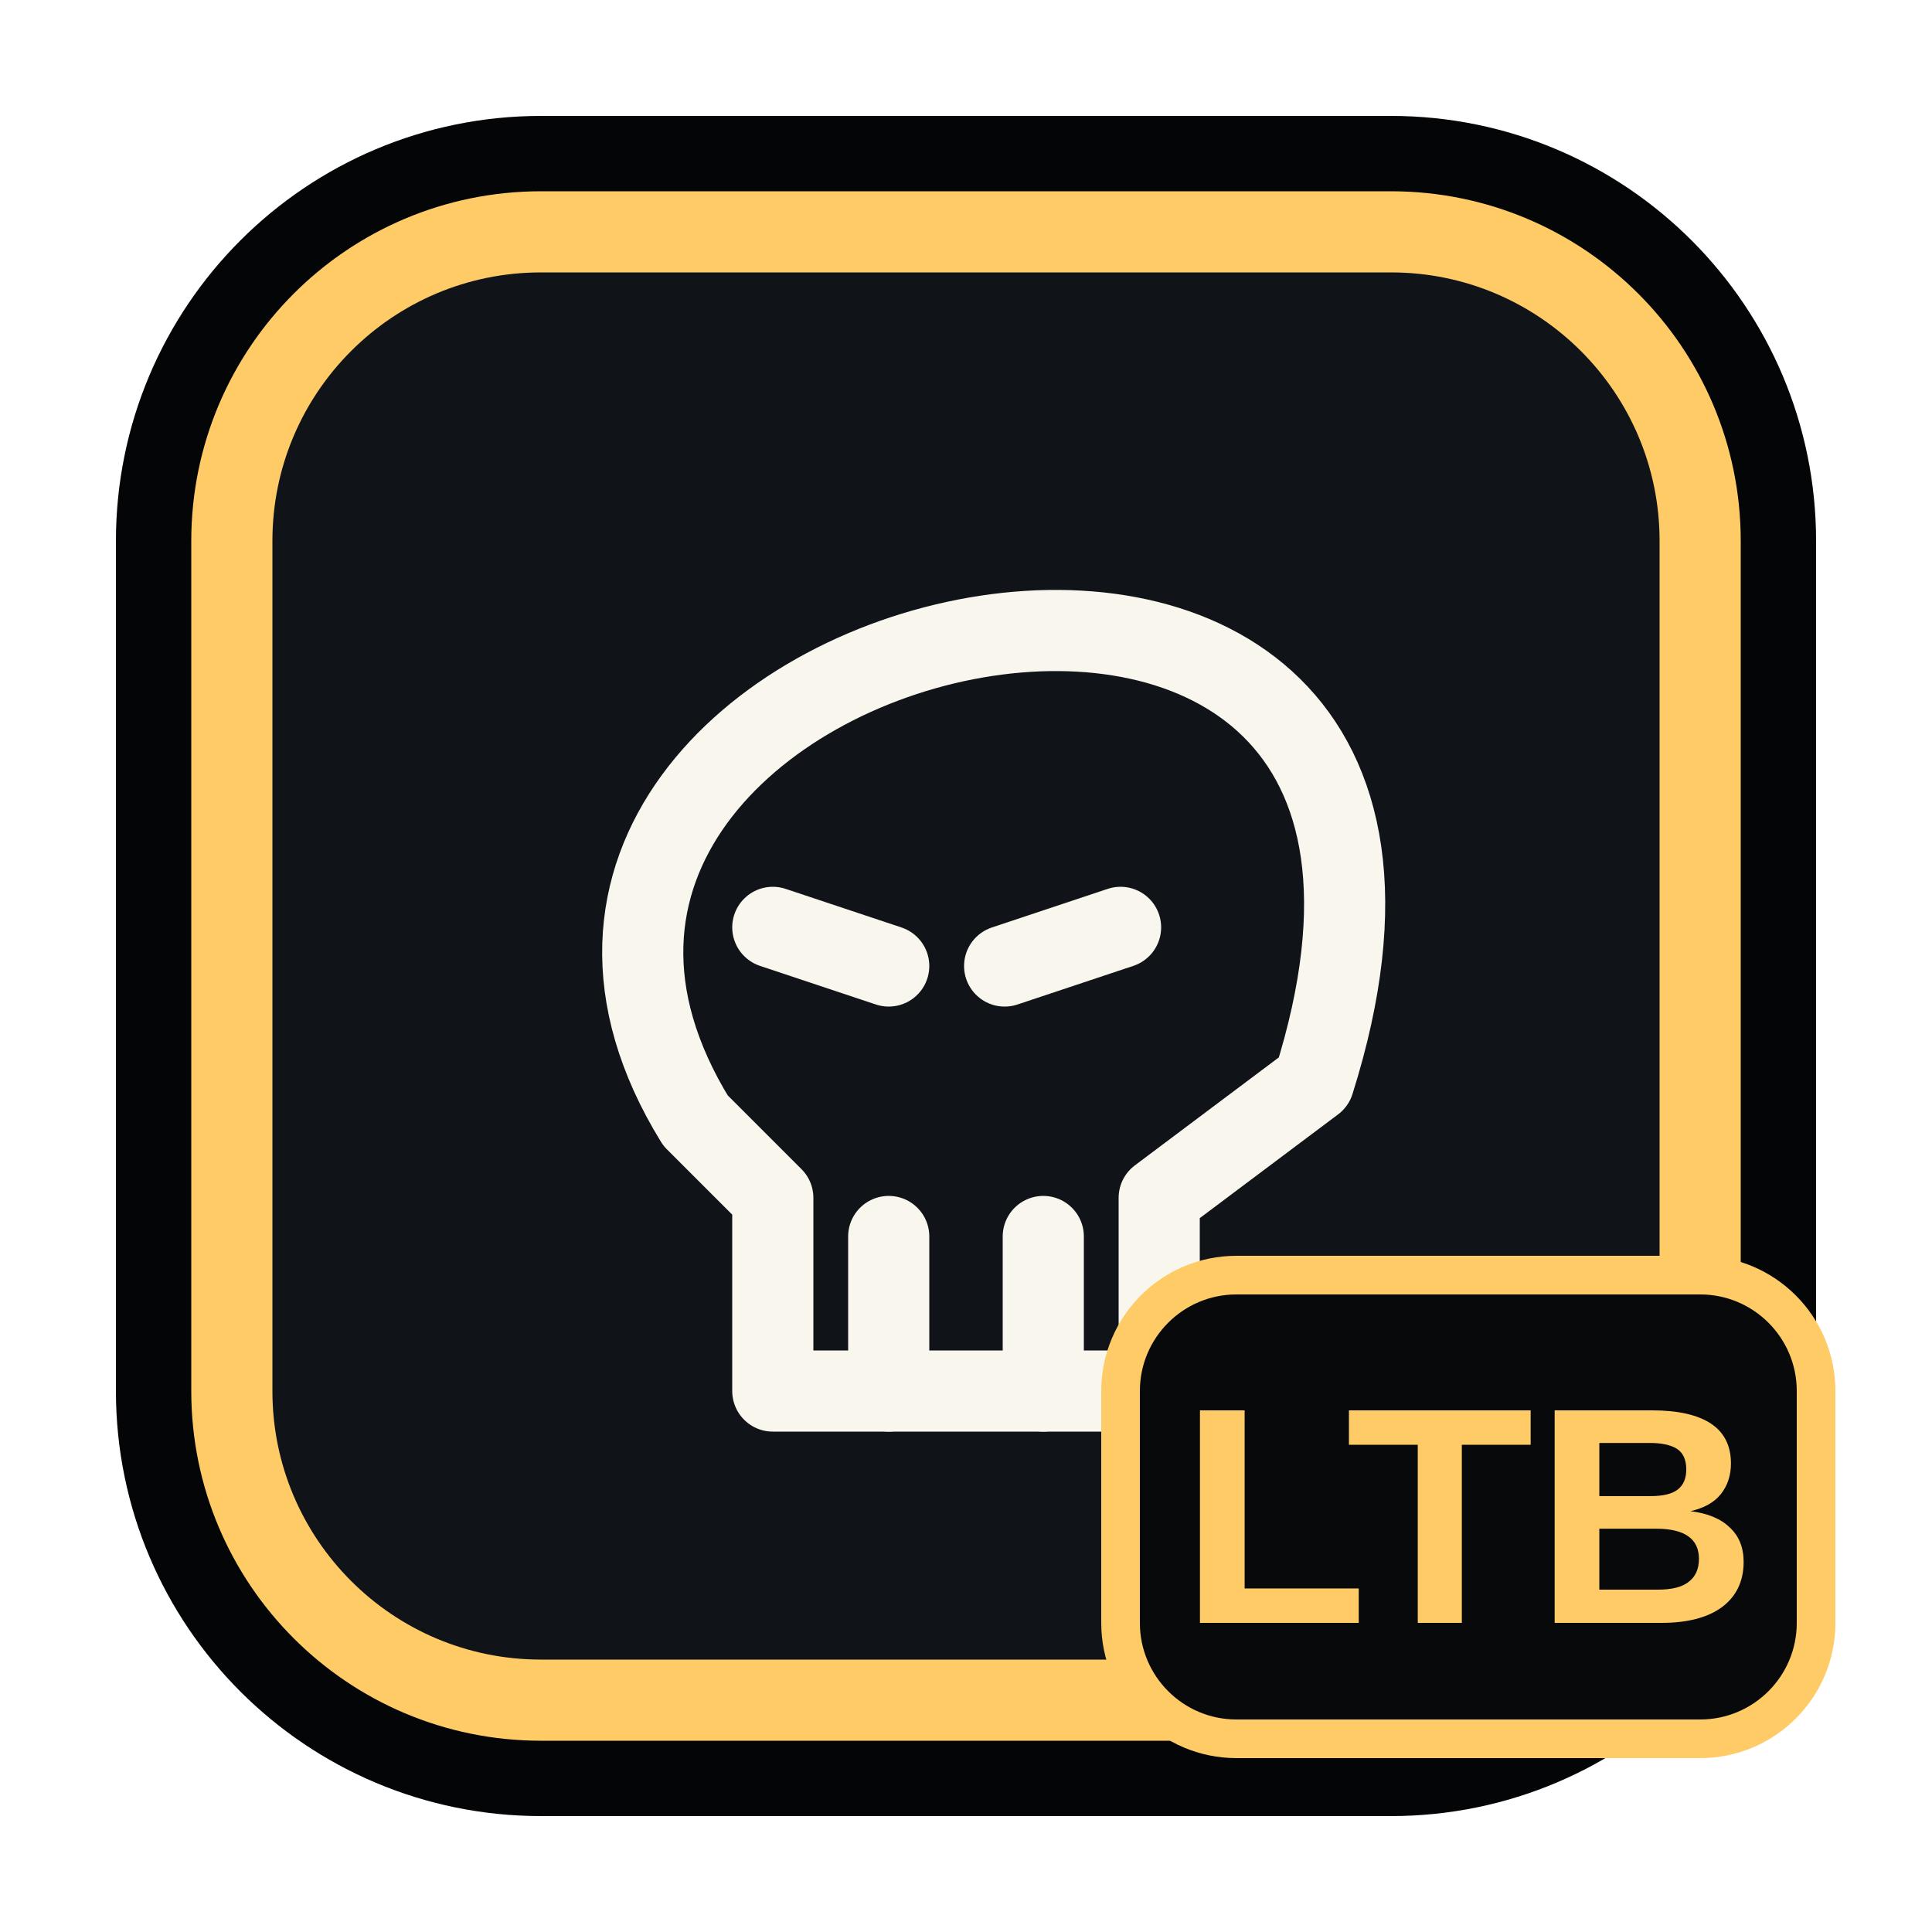
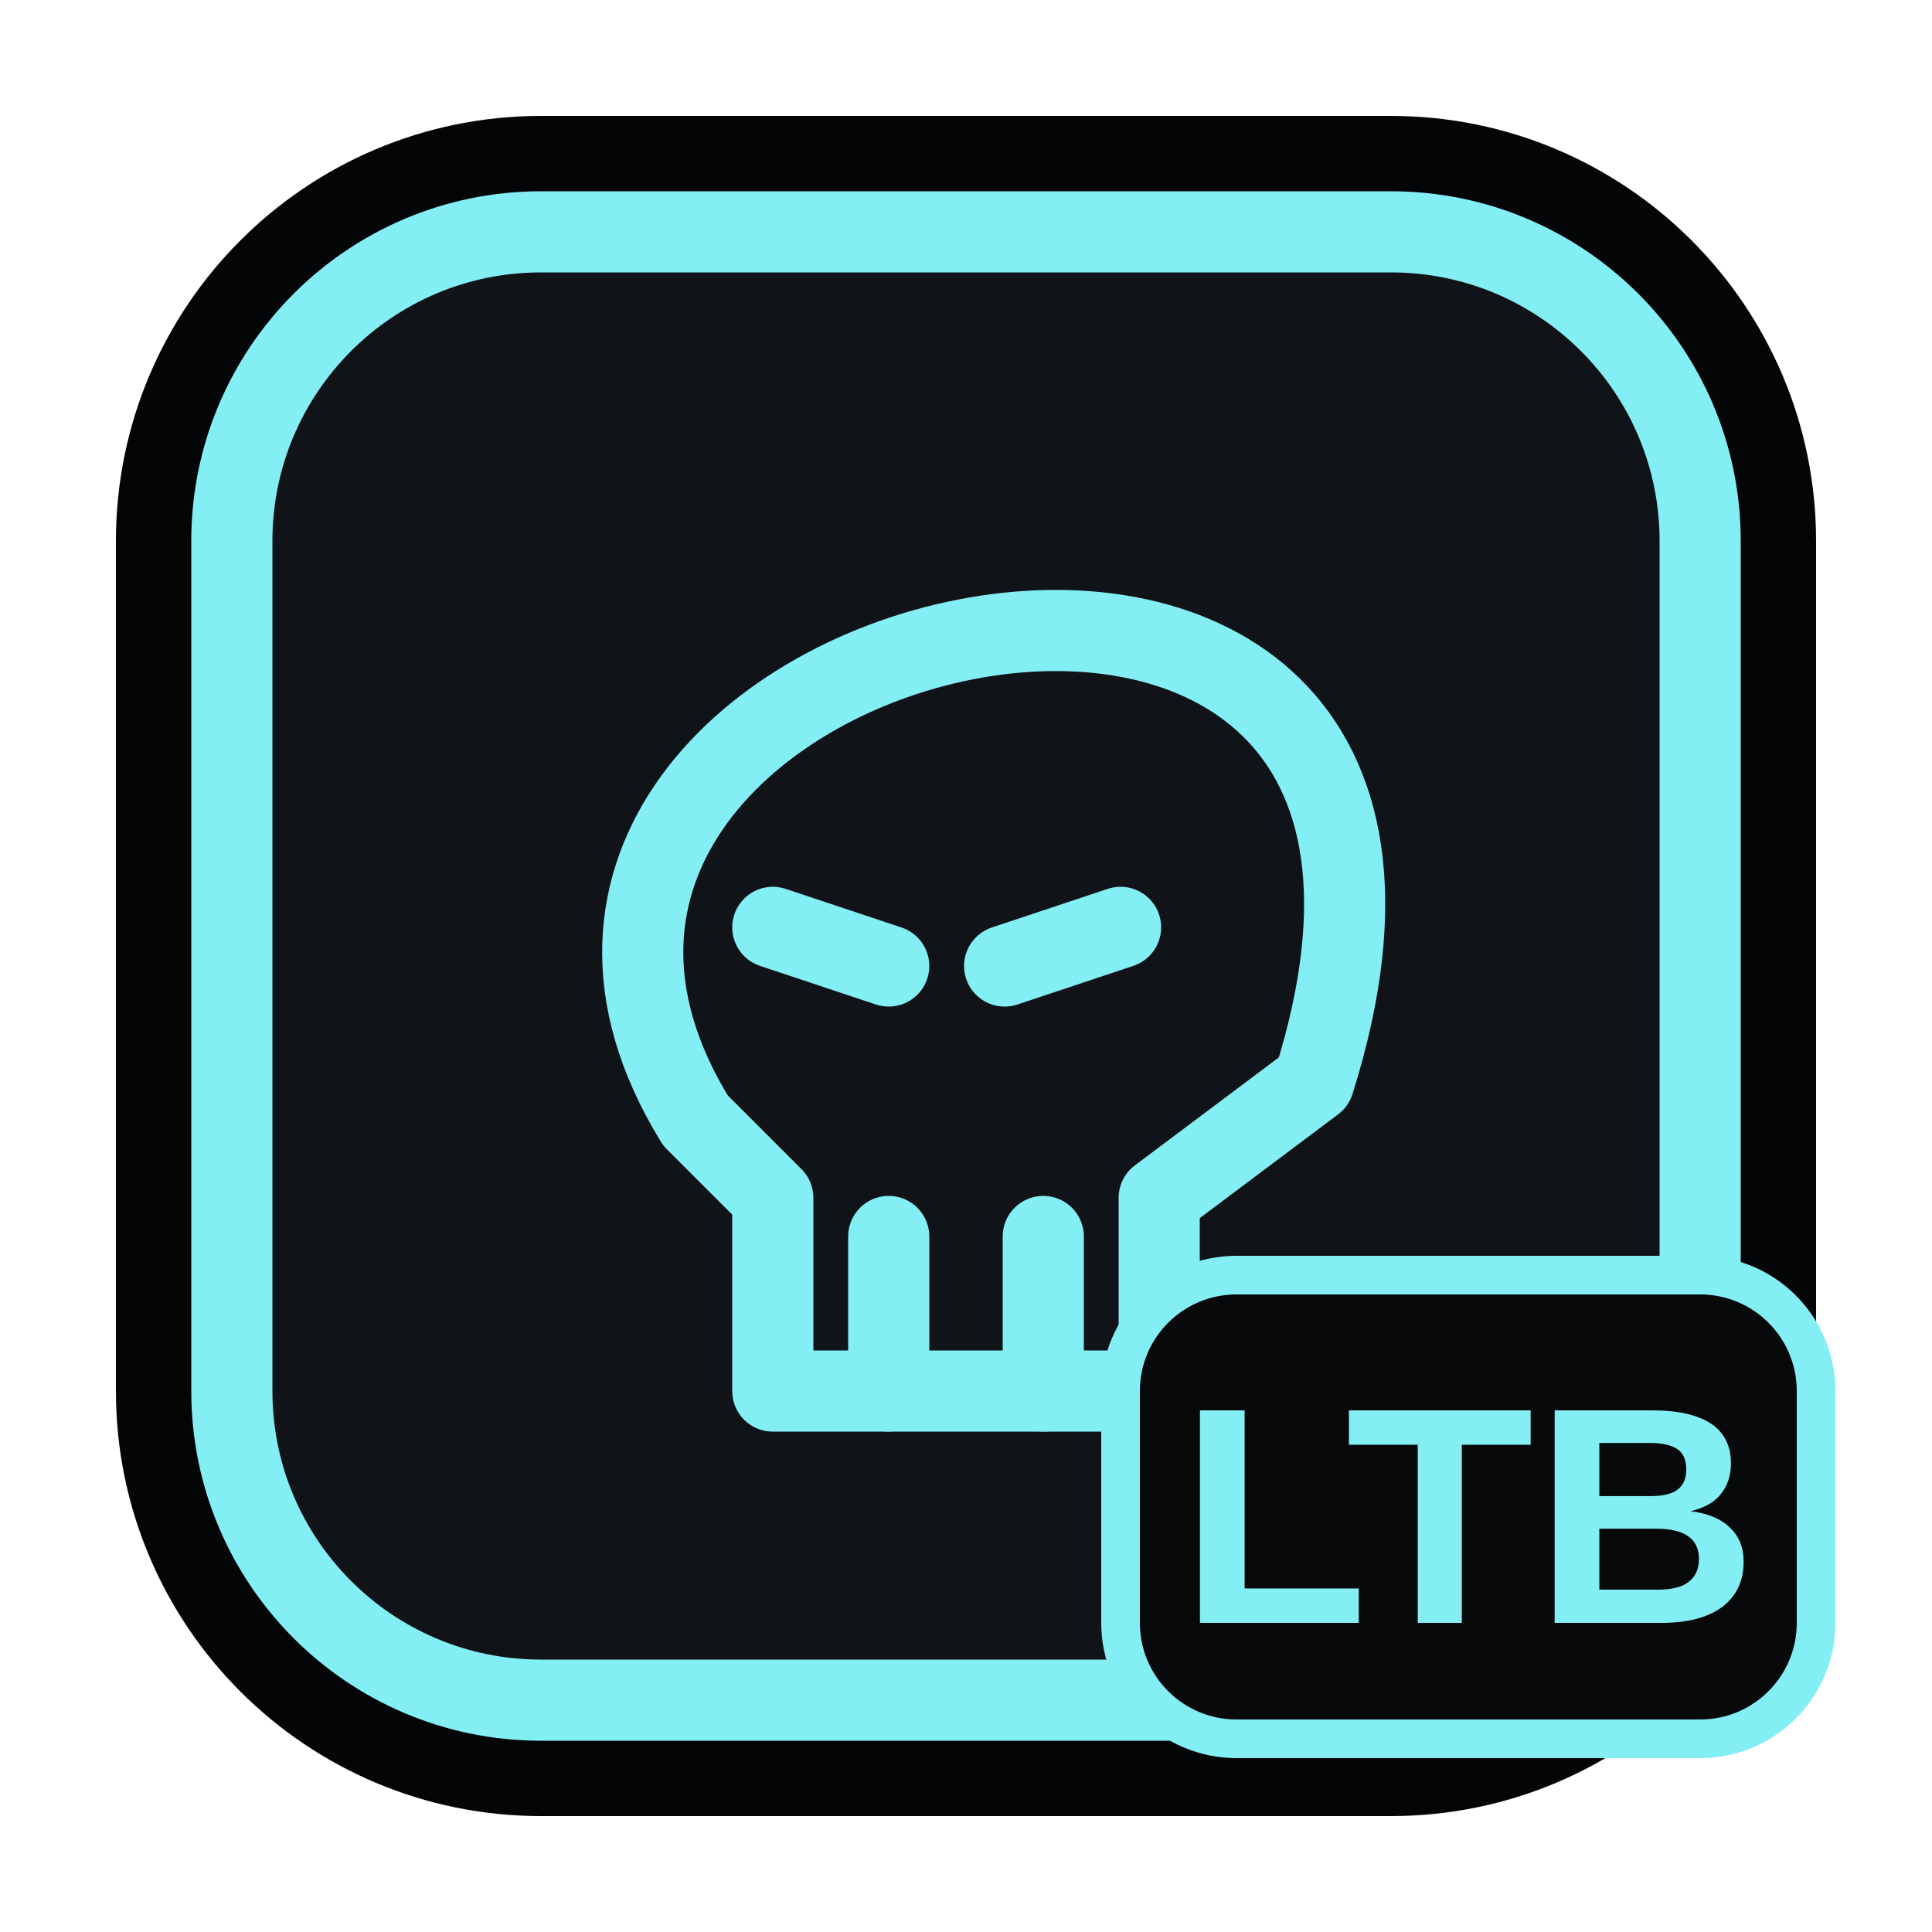
<svg xmlns="http://www.w3.org/2000/svg" viewBox="-3 -3 50 50">
  <g stroke="#030507" stroke-width="6" stroke-linejoin="round" fill="#101419">
    <rect x="3" y="3" width="38" height="38" rx="8" />
  </g>
-   <g fill="#101419" stroke="#ffcb67" stroke-width="2.1" stroke-linejoin="round">
+   <g fill="#101419" stroke="hsl(184 85% 74%)" stroke-width="2.1" stroke-linejoin="round">
    <rect x="3" y="3" width="38" height="38" rx="8" />
  </g>
-   <g fill="none" stroke="#f9f7ed" stroke-width="2.1" stroke-linecap="round" stroke-linejoin="round">
+   <g fill="none" stroke="hsl(184 85% 74%)" stroke-width="2.1" stroke-linecap="round" stroke-linejoin="round">
    <path d="M15 26c-8-13 22-20 16-1l-4 3v5H17v-5Z" />
    <path d="m17 21 3 1m6-1-3 1M20 29v4M24 29v4" />
  </g>
-   <rect x="26" y="30" width="18" height="12" rx="3" fill="#07090b" stroke="#ffcb67" />
-   <text x="35" y="39" text-anchor="middle" fill="#ffcb67" font-family="Arial,sans-serif" font-weight="700" font-size="8">LTB</text>
+   <rect x="26" y="30" width="18" height="12" rx="3" fill="#07090b" stroke="hsl(184 85% 74%)" />
+   <text x="35" y="39" text-anchor="middle" fill="hsl(184 85% 74%)" font-family="Arial,sans-serif" font-weight="700" font-size="8">LTB</text>
</svg>
